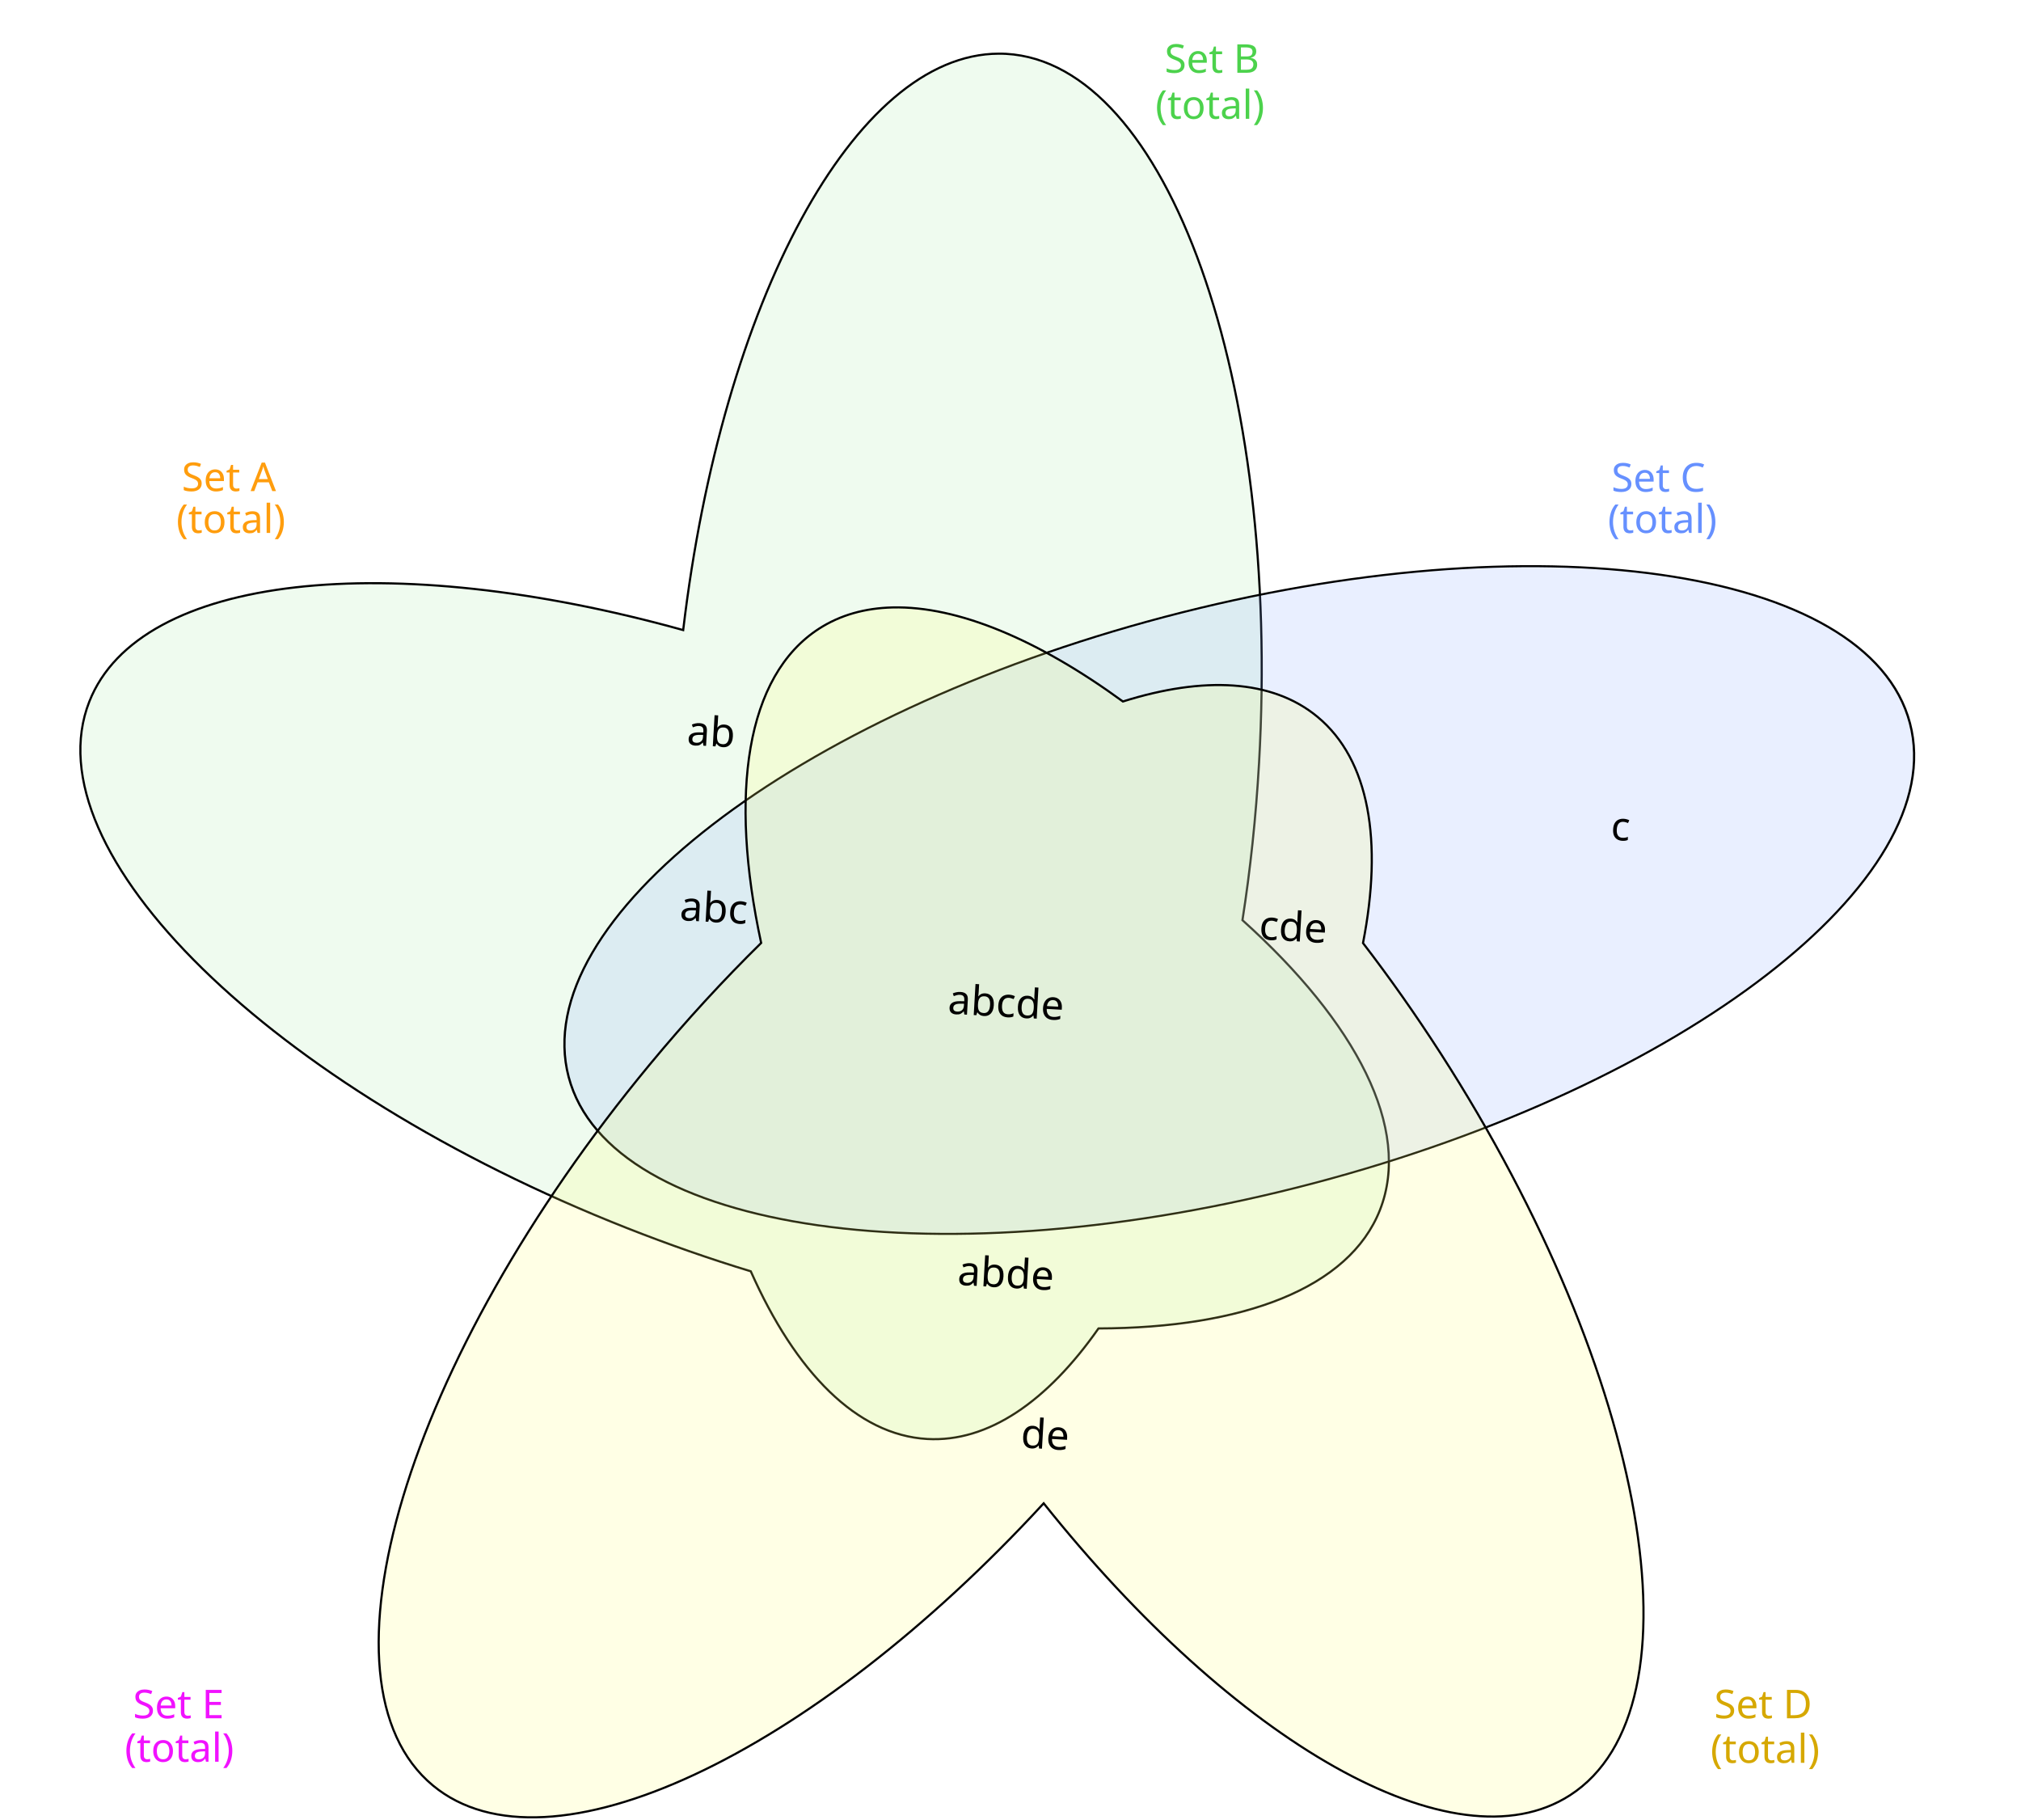
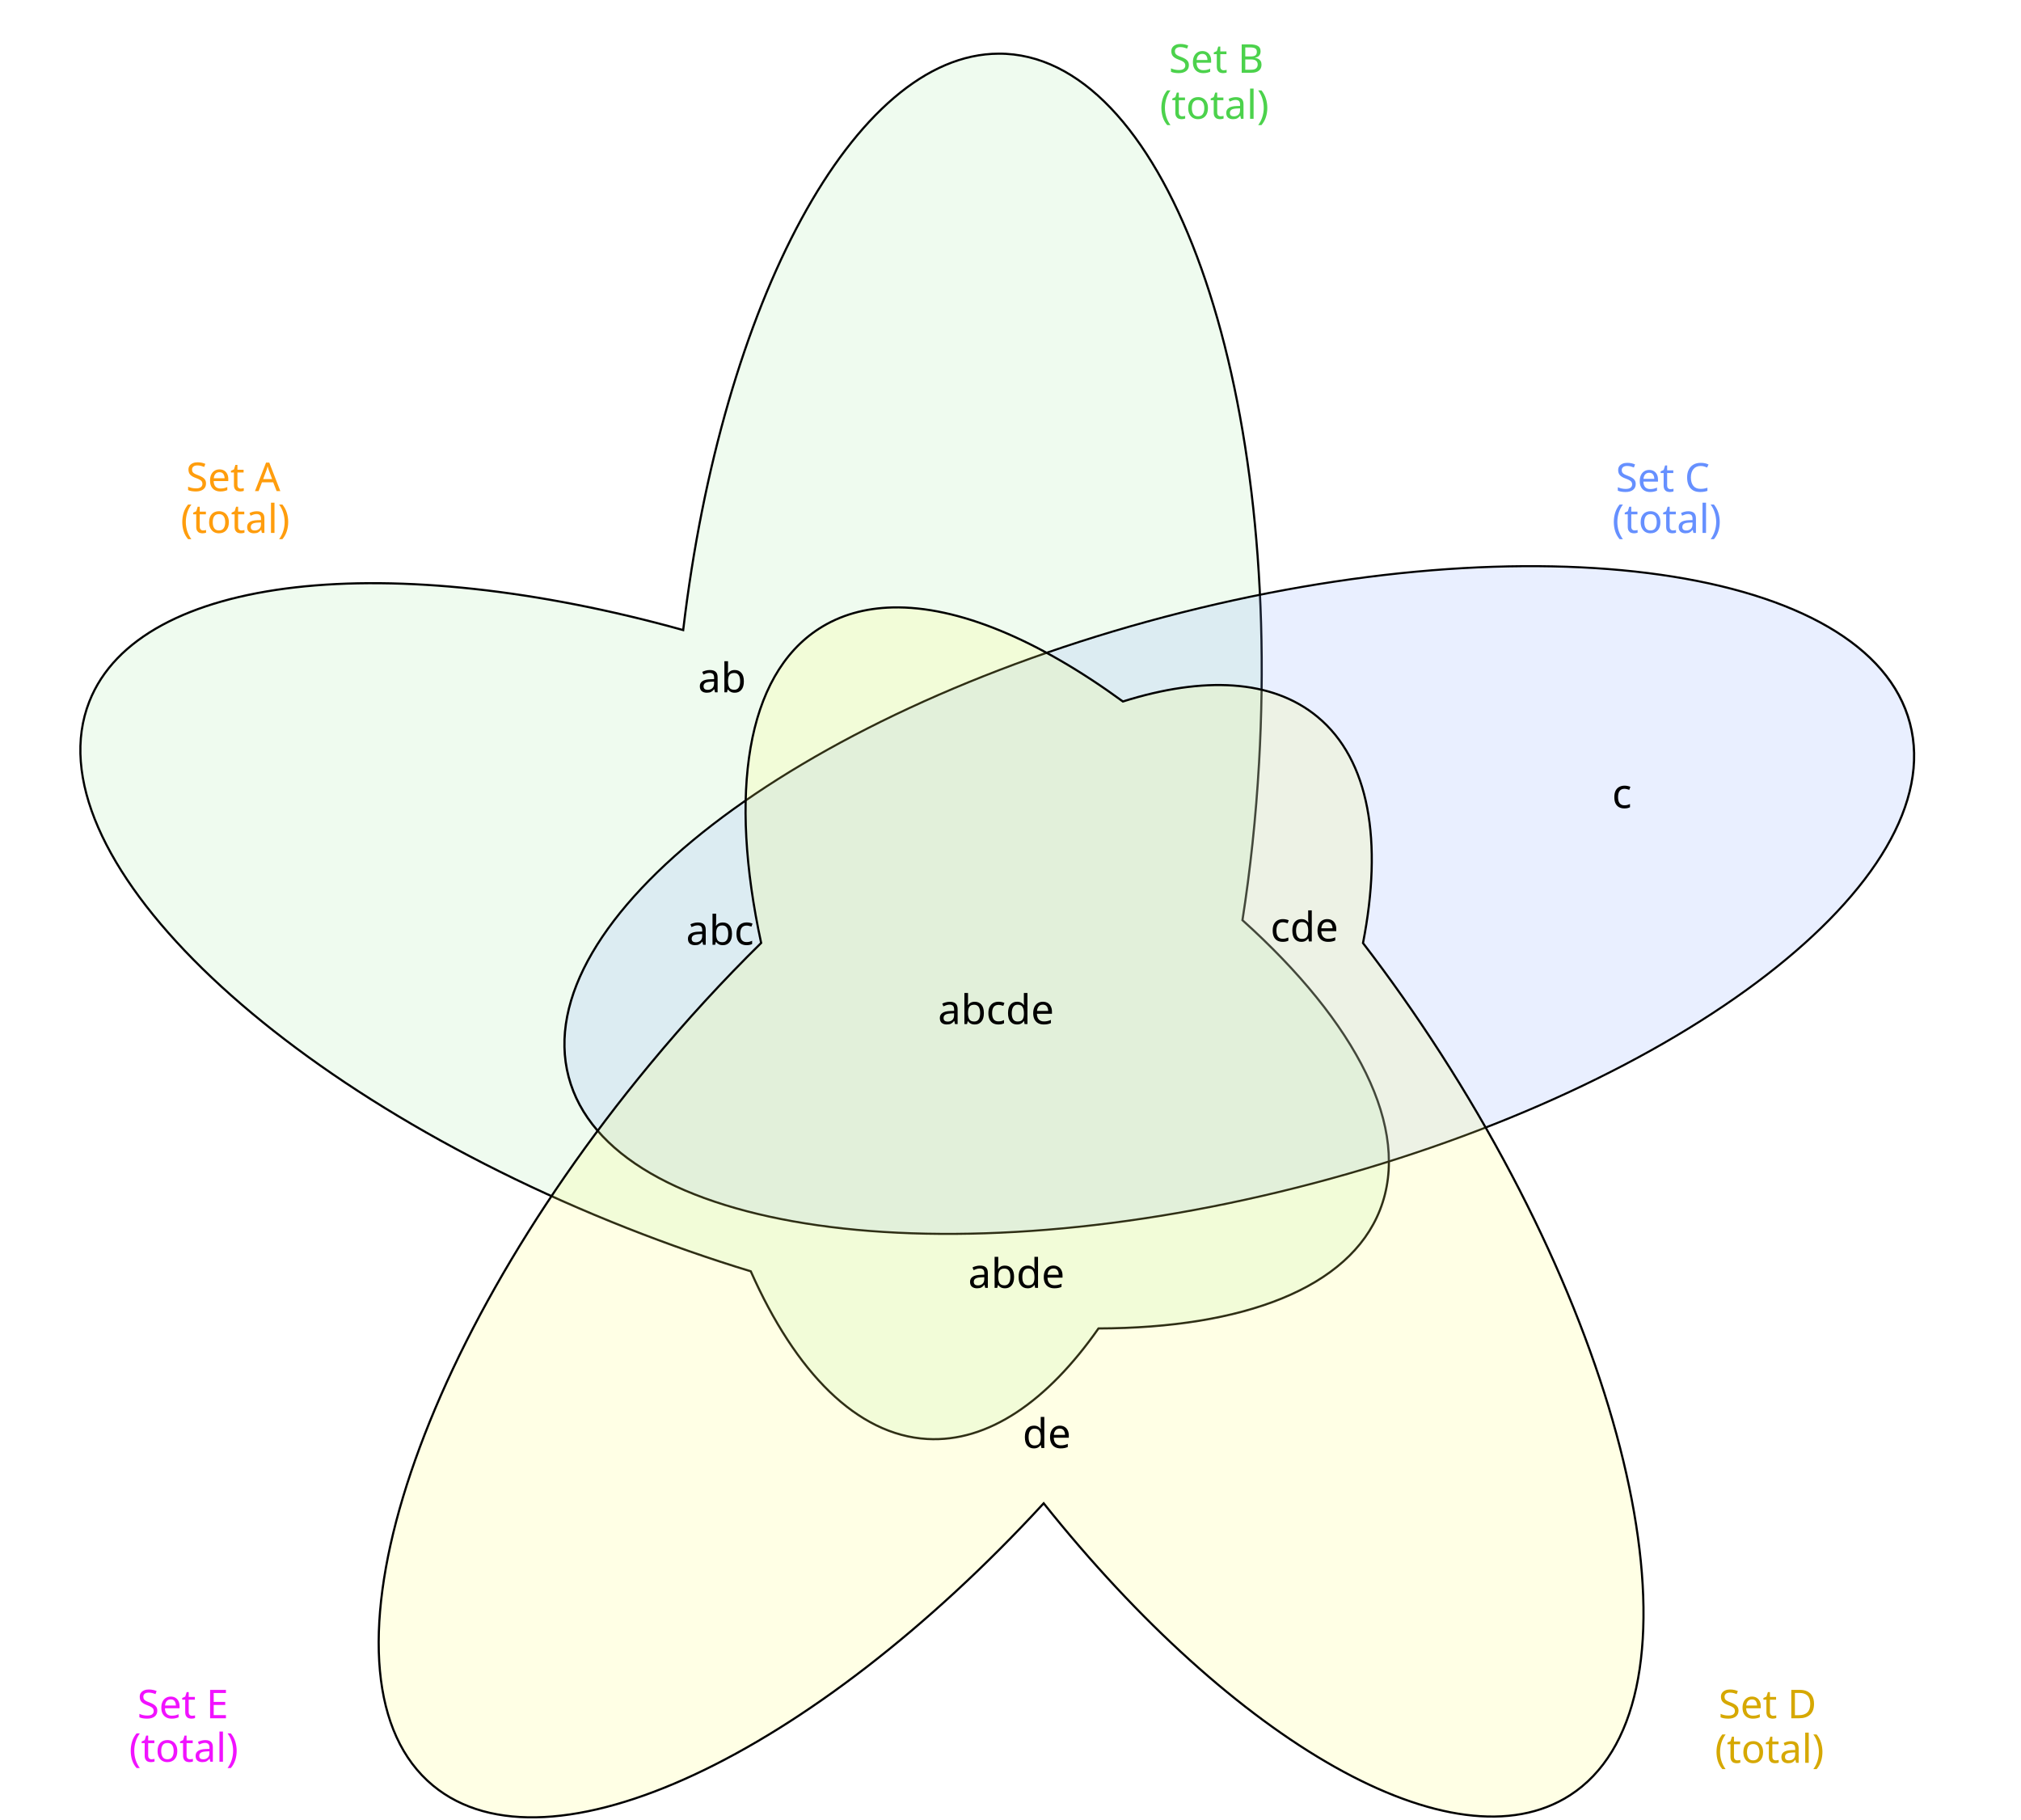
<svg xmlns="http://www.w3.org/2000/svg" xmlns:ns1="http://www.openswatchbook.org/uri/2009/osb" width="712" height="641" id="diagram" version="1.1">
  <defs id="defs4">
    <linearGradient id="linearGradient5351" ns1:paint="solid">
      <stop style="stop-color:#000000;stop-opacity:1;" offset="0" id="stop5353" />
    </linearGradient>
  </defs>
  <g id="layer1" transform="translate(-79.87914,108.5835)">
    <path style="fill:#a8e9a8;fill-opacity:0.184;stroke:#000000;stroke-width:0.756;stroke-linejoin:miter;stroke-miterlimit:4;stroke-opacity:1;stroke-dasharray:none" d="M 351.844 18.906 C 301.042 19.057 254.38 106.307 240.688 221.938 C 137.532 193.263 49.203 202.105 31.469 247.125 C 10.592 300.123 95.442 383.166 221 432.625 C 235.64 438.392 250.191 443.465 264.5 447.812 C 280.299 483.409 301.863 505.461 326.656 506.875 C 348.135 508.1 368.977 493.646 387 467.938 C 437.979 467.801 475.299 453.781 486.156 426.219 C 497.428 397.605 477.856 360.245 437.719 324.125 C 440.487 306.395 442.474 287.874 443.562 268.781 C 451.247 134.052 411.369 22.212 354.5 18.969 C 353.611 18.918 352.73 18.904 351.844 18.906 z " transform="translate(79.87914,-108.5835)" id="elipseB" />
    <path class="elipse" style="fill:#88a8ff;fill-opacity:0.184;stroke:#000000;stroke-width:0.486;stroke-linejoin:miter;stroke-miterlimit:4;stroke-opacity:1;stroke-dasharray:none" id="elipseC" d="m -251.401,157.342 c 0,83.021 -30.943,150.322 -69.114,150.322 -38.17,0 -69.114,-67.301 -69.114,-150.322 0,-83.021 30.943,-150.322 69.114,-150.322 38.17,0 69.114,67.301 69.114,150.322 z" transform="matrix(-0.3804561,-1.442971,1.571762,-0.4144133,147.2328,-188.8416)" />
    <path style="fill:#ffff72;fill-opacity:0.184;stroke:#000000;stroke-width:0.756;stroke-linejoin:miter;stroke-miterlimit:4;stroke-opacity:1;stroke-dasharray:none" d="M 314.406 213.969 C 304.761 214.206 296.046 216.62 288.562 221.438 C 262.78 238.035 256.802 279.617 268.156 332.156 C 254.827 345.261 241.652 359.572 228.906 374.969 C 142.854 478.92 108.654 592.615 152.531 628.938 C 193.043 662.473 285.945 618.32 367.688 529.531 C 434.885 613.74 512.234 658.679 553.094 632.375 C 600.989 601.543 580.608 484.563 507.562 371.094 C 498.761 357.422 489.583 344.42 480.188 332.188 C 487.193 296.36 482.485 267.672 464.156 252.5 C 448.165 239.262 424.001 238.153 395.594 247.094 C 365.786 225.342 337.429 213.403 314.406 213.969 z " transform="translate(79.87914,-108.5835)" id="elipseD" />
-     <text xml:space="preserve" style="font-size:14px;font-style:normal;font-variant:normal;font-weight:normal;font-stretch:normal;text-align:start;line-height:125%;letter-spacing:0px;word-spacing:0px;writing-mode:lr-tb;text-anchor:start;fill:#000000;fill-opacity:1;stroke:none;font-family:Sans;-inkscape-font-specification:Sans" x="656.81" y="150.114" id="c" transform="matrix(0.9983828,0.05684918,-0.05684918,0.9983828,0,0)">
-       <tspan id="tspan5373" x="656.81" y="150.114">c</tspan>
+     <text id="cde" x="527.455" y="223.039" style="line-height:0%;letter-spacing:0px;word-spacing:0px;fill:#000000;font-family:sans-serif" xml:space="preserve">
+       <tspan x="527.455" y="223.039" font-size="14.422px" style="font-size:14.422px;line-height:1.25;font-family:sans-serif" id="tspan38">cde</tspan>
    </text>
-     <text xml:space="preserve" style="font-size:14.422px;font-style:normal;font-variant:normal;font-weight:normal;font-stretch:normal;text-align:start;line-height:125%;letter-spacing:0px;word-spacing:0px;writing-mode:lr-tb;text-anchor:start;fill:#000000;fill-opacity:1;stroke:none;font-family:Sans;-inkscape-font-specification:Sans" x="535.043" y="192.128" id="cde" transform="matrix(0.9983828,0.05684918,-0.05684918,0.9983828,0,0)">
-       <tspan id="tspan5405" x="535.043" y="192.128">cde</tspan>
+     <text id="abcde" x="410.329" y="252.143" style="line-height:0%;font-family:sans-serif;letter-spacing:0px;word-spacing:0px;fill:#000000" xml:space="preserve">
+       <tspan x="410.329" y="252.143" font-family="sans-serif" font-size="14.422px" style="line-height:1.25" id="tspan53">abcde</tspan>
    </text>
-     <text xml:space="preserve" style="font-size:14.422px;font-style:normal;font-variant:normal;font-weight:normal;font-stretch:normal;text-align:start;line-height:125%;letter-spacing:0px;word-spacing:0px;writing-mode:lr-tb;text-anchor:start;fill:#000000;fill-opacity:1;stroke:none;font-family:Sans;-inkscape-font-specification:Sans" x="427.087" y="224.515" id="abcde" transform="matrix(0.9983828,0.05684918,-0.05684918,0.9983828,0,0)">
-       <tspan id="tspan46" x="427.087" y="224.515">abcde</tspan>
+     <text id="ab" x="325.775" y="135.283" style="line-height:0%;letter-spacing:0px;word-spacing:0px;fill:#000000;font-family:sans-serif" xml:space="preserve">
+       <tspan x="325.775" y="135.283" font-size="14.422px" style="font-size:14.422px;line-height:1.25;font-family:sans-serif" id="tspan56">ab</tspan>
    </text>
-     <text xml:space="preserve" style="font-size:14.422px;font-style:normal;font-variant:normal;font-weight:normal;font-stretch:normal;text-align:start;line-height:125%;letter-spacing:0px;word-spacing:0px;writing-mode:lr-tb;text-anchor:start;fill:#000000;fill-opacity:1;stroke:none;font-family:Sans;-inkscape-font-specification:Sans" x="329.928" y="135.206" id="ab" transform="matrix(0.9983828,0.05684918,-0.05684918,0.9983828,0,0)">
-       <tspan id="tspan5429" x="329.928" y="135.206">ab</tspan>
+     <text id="abc" x="321.586" y="224.211" style="line-height:0%;letter-spacing:0px;word-spacing:0px;fill:#000000;font-family:sans-serif" xml:space="preserve">
+       <tspan x="321.586" y="224.211" font-size="14.422px" style="font-size:14.422px;line-height:1.25;font-family:sans-serif" id="tspan62">abc</tspan>
    </text>
-     <text xml:space="preserve" style="font-size:14.422px;font-style:normal;font-variant:normal;font-weight:normal;font-stretch:normal;text-align:start;line-height:125%;letter-spacing:0px;word-spacing:0px;writing-mode:lr-tb;text-anchor:start;fill:#000000;fill-opacity:1;stroke:none;font-family:Sans;-inkscape-font-specification:Sans" x="330.909" y="197.035" id="abc" transform="matrix(0.9983828,0.05684918,-0.05684918,0.9983828,0,0)">
-       <tspan id="tspan5437" x="330.909" y="197.035">abc</tspan>
+     <text id="abde" x="420.973" y="345.075" style="line-height:0%;font-family:sans-serif;letter-spacing:0px;word-spacing:0px;fill:#000000" xml:space="preserve">
+       <tspan x="420.973" y="345.075" font-family="sans-serif" font-size="14.422px" style="line-height:1.25" id="tspan71">abde</tspan>
    </text>
-     <text xml:space="preserve" style="font-size:14.422px;font-style:normal;font-variant:normal;font-weight:normal;font-stretch:normal;text-align:start;line-height:125%;letter-spacing:0px;word-spacing:0px;writing-mode:lr-tb;text-anchor:start;fill:#000000;fill-opacity:1;stroke:none;font-family:Sans;-inkscape-font-specification:Sans" x="435.92" y="319.711" id="abde" transform="matrix(0.9983828,0.05684918,-0.05684918,0.9983828,0,0)">
-       <tspan id="tspan5449" x="435.92" y="319.711">abde</tspan>
+     <text id="de" x="440.149" y="401.469" style="line-height:0%;font-family:sans-serif;letter-spacing:0px;word-spacing:0px;fill:#000000" xml:space="preserve">
+       <tspan x="440.149" y="401.469" font-family="sans-serif" font-size="14.422px" style="line-height:1.25" id="tspan92">de</tspan>
    </text>
-     <text xml:space="preserve" style="font-size:14.422px;font-style:normal;font-variant:normal;font-weight:normal;font-stretch:normal;text-align:start;line-height:125%;letter-spacing:0px;word-spacing:0px;writing-mode:lr-tb;text-anchor:start;fill:#000000;fill-opacity:1;stroke:none;font-family:Sans;-inkscape-font-specification:Sans" x="461.437" y="375.652" id="de" transform="matrix(0.9983828,0.05684918,-0.05684918,0.9983828,0,0)">
-       <tspan id="tspan5477" x="461.437" y="375.652">de</tspan>
+     <text id="labelE" x="149.633" y="496.666" fill="#f112ff" text-align="center" style="line-height:0%;font-family:sans-serif;letter-spacing:0px;word-spacing:0px;text-anchor:middle" xml:space="preserve">
+       <tspan x="152.094" y="496.666" font-family="sans-serif" font-size="14px" style="line-height:1.25" id="tspan108">     Set E     </tspan>
    </text>
-     <text xml:space="preserve" style="font-size:14px;font-style:normal;font-weight:normal;text-align:center;line-height:125%;letter-spacing:0px;word-spacing:0px;text-anchor:middle;fill:#f112ff;fill-opacity:1;stroke:none;font-family:Sans" x="149.633" y="496.666" id="labelE">
-       <tspan id="tspan3054" x="151.861" y="496.666">     Set E     </tspan>
+     <text id="labelD" x="707.913" y="496.666" fill="#d6a800" text-align="center" style="line-height:0%;font-family:sans-serif;letter-spacing:0px;word-spacing:0px;text-anchor:middle" xml:space="preserve">
+       <tspan x="710.374" y="496.666" font-family="sans-serif" font-size="14px" style="line-height:1.25" id="tspan111">     Set D     </tspan>
    </text>
-     <text xml:space="preserve" style="font-size:14px;font-style:normal;font-weight:normal;text-align:center;line-height:125%;letter-spacing:0px;word-spacing:0px;text-anchor:middle;fill:#d6a800;fill-opacity:1;stroke:none;font-family:Sans" x="707.913" y="496.666" id="labelD">
-       <tspan id="tspan3054-7" x="710.142" y="496.666">     Set D     </tspan>
+     <text id="labelA" x="167.379" y="64.394" fill="#ff9d0d" text-align="center" style="line-height:0%;font-family:sans-serif;letter-spacing:0px;word-spacing:0px;text-anchor:middle" xml:space="preserve">
+       <tspan x="169.84" y="64.394" font-family="sans-serif" font-size="14px" style="line-height:1.25" id="tspan114">     Set A     </tspan>
    </text>
-     <text xml:space="preserve" style="font-size:14px;font-style:normal;font-weight:normal;text-align:center;line-height:125%;letter-spacing:0px;word-spacing:0px;text-anchor:middle;fill:#ff9d0d;fill-opacity:1;stroke:none;font-family:Sans" x="167.379" y="64.394" id="labelA">
-       <tspan id="tspan3054-4" x="169.608" y="64.394">     Set A     </tspan>
+     <text id="labelC" x="669.197" y="64.586" fill="#6690ff" text-align="center" style="line-height:0%;font-family:sans-serif;letter-spacing:0px;word-spacing:0px;text-anchor:middle" xml:space="preserve">
+       <tspan x="671.658" y="64.586" font-family="sans-serif" font-size="14px" style="line-height:1.25" id="tspan117">     Set C    </tspan>
    </text>
-     <text xml:space="preserve" style="font-size:14px;font-style:normal;font-weight:normal;text-align:center;line-height:125%;letter-spacing:0px;word-spacing:0px;text-anchor:middle;fill:#6690ff;fill-opacity:1;stroke:none;font-family:Sans" x="669.197" y="64.586" id="labelC">
-       <tspan id="tspan3054-8" x="671.426" y="64.586">     Set C    </tspan>
+     <text id="labelB" x="513.72" y="-82.959" fill="#4cd24c" text-align="center" style="line-height:0%;font-family:sans-serif;letter-spacing:0px;word-spacing:0px;text-anchor:middle" xml:space="preserve">
+       <tspan x="516.181" y="-82.959" font-family="sans-serif" font-size="14px" style="line-height:1.25" id="tspan120">     Set B     </tspan>
    </text>
-     <text xml:space="preserve" style="font-size:14px;font-style:normal;font-weight:normal;text-align:center;line-height:125%;letter-spacing:0px;word-spacing:0px;text-anchor:middle;fill:#4cd24c;fill-opacity:1;stroke:none;font-family:Sans" x="513.72" y="-82.959" id="labelB">
-       <tspan id="tspan3054-45" x="515.949" y="-82.959">     Set B     </tspan>
+     <text id="totalE" x="151.751" y="511.981" fill="#f112ff" text-align="center" style="line-height:0%;font-family:sans-serif;letter-spacing:0px;word-spacing:0px;text-anchor:middle" xml:space="preserve">
+       <tspan x="154.212" y="511.981" font-family="sans-serif" font-size="14px" style="line-height:1.25" id="tspan123">   (total)    </tspan>
    </text>
-     <text xml:space="preserve" style="font-size:14px;font-style:normal;font-weight:normal;text-align:center;line-height:125%;letter-spacing:0px;word-spacing:0px;text-anchor:middle;fill:#f112ff;fill-opacity:1;stroke:none;font-family:Sans" x="151.751" y="511.981" id="totalE">
-       <tspan id="tspan3054-5" x="153.98" y="511.981">   (total)    </tspan>
+     <text id="totalD" x="708.603" y="512.364" fill="#d6a800" text-align="center" style="line-height:0%;font-family:sans-serif;letter-spacing:0px;word-spacing:0px;text-anchor:middle" xml:space="preserve">
+       <tspan x="711.063" y="512.364" font-family="sans-serif" font-size="14px" style="line-height:1.25" id="tspan126">     (total)     </tspan>
    </text>
-     <text xml:space="preserve" style="font-size:14px;font-style:normal;font-weight:normal;text-align:center;line-height:125%;letter-spacing:0px;word-spacing:0px;text-anchor:middle;fill:#d6a800;fill-opacity:1;stroke:none;font-family:Sans" x="708.603" y="512.364" id="totalD">
-       <tspan id="tspan3054-7-8" x="710.831" y="512.364">     (total)     </tspan>
+     <text id="totalC" x="670.603" y="79.13" fill="#6690ff" text-align="center" style="line-height:0%;font-family:sans-serif;letter-spacing:0px;word-spacing:0px;text-anchor:middle" xml:space="preserve">
+       <tspan x="673.063" y="79.13" font-family="sans-serif" font-size="14px" style="line-height:1.25" id="tspan129">     (total)    </tspan>
    </text>
-     <text xml:space="preserve" style="font-size:14px;font-style:normal;font-weight:normal;text-align:center;line-height:125%;letter-spacing:0px;word-spacing:0px;text-anchor:middle;fill:#6690ff;fill-opacity:1;stroke:none;font-family:Sans" x="670.603" y="79.13" id="totalC">
-       <tspan id="tspan3054-8-7" x="672.831" y="79.13">     (total)    </tspan>
+     <text id="totalB" x="513.028" y="-66.743" fill="#4cd24c" text-align="center" style="line-height:0%;font-family:sans-serif;letter-spacing:0px;word-spacing:0px;text-anchor:middle" xml:space="preserve">
+       <tspan x="515.489" y="-66.743" font-family="sans-serif" font-size="14px" style="line-height:1.25" id="tspan132">     (total)     </tspan>
    </text>
-     <text xml:space="preserve" style="font-size:14px;font-style:normal;font-weight:normal;text-align:center;line-height:125%;letter-spacing:0px;word-spacing:0px;text-anchor:middle;fill:#4cd24c;fill-opacity:1;stroke:none;font-family:Sans" x="513.028" y="-66.743" id="totalB">
-       <tspan id="tspan3054-45-2" x="515.257" y="-66.743">     (total)     </tspan>
+     <text id="totalA" x="168.092" y="79.13" fill="#ff9d0d" text-align="center" style="line-height:0%;font-family:sans-serif;letter-spacing:0px;word-spacing:0px;text-anchor:middle" xml:space="preserve">
+       <tspan x="170.553" y="79.13" font-family="sans-serif" font-size="14px" style="line-height:1.25" id="tspan135">     (total)     </tspan>
    </text>
-     <text xml:space="preserve" style="font-size:14px;font-style:normal;font-weight:normal;text-align:center;line-height:125%;letter-spacing:0px;word-spacing:0px;text-anchor:middle;fill:#ff9d0d;fill-opacity:1;stroke:none;font-family:Sans" x="168.092" y="79.13" id="totalA">
-       <tspan id="tspan3054-4-8" x="170.32" y="79.13">     (total)     </tspan>
+     <text id="c" x="647.813" y="176.033" style="line-height:0%;letter-spacing:0px;word-spacing:0px;fill:#000000;font-family:sans-serif" xml:space="preserve">
+       <tspan x="647.813" y="176.033" font-size="14.422px" style="font-size:14.422px;line-height:1.25;font-family:sans-serif" id="tspan32-7">c</tspan>
    </text>
  </g>
</svg>
